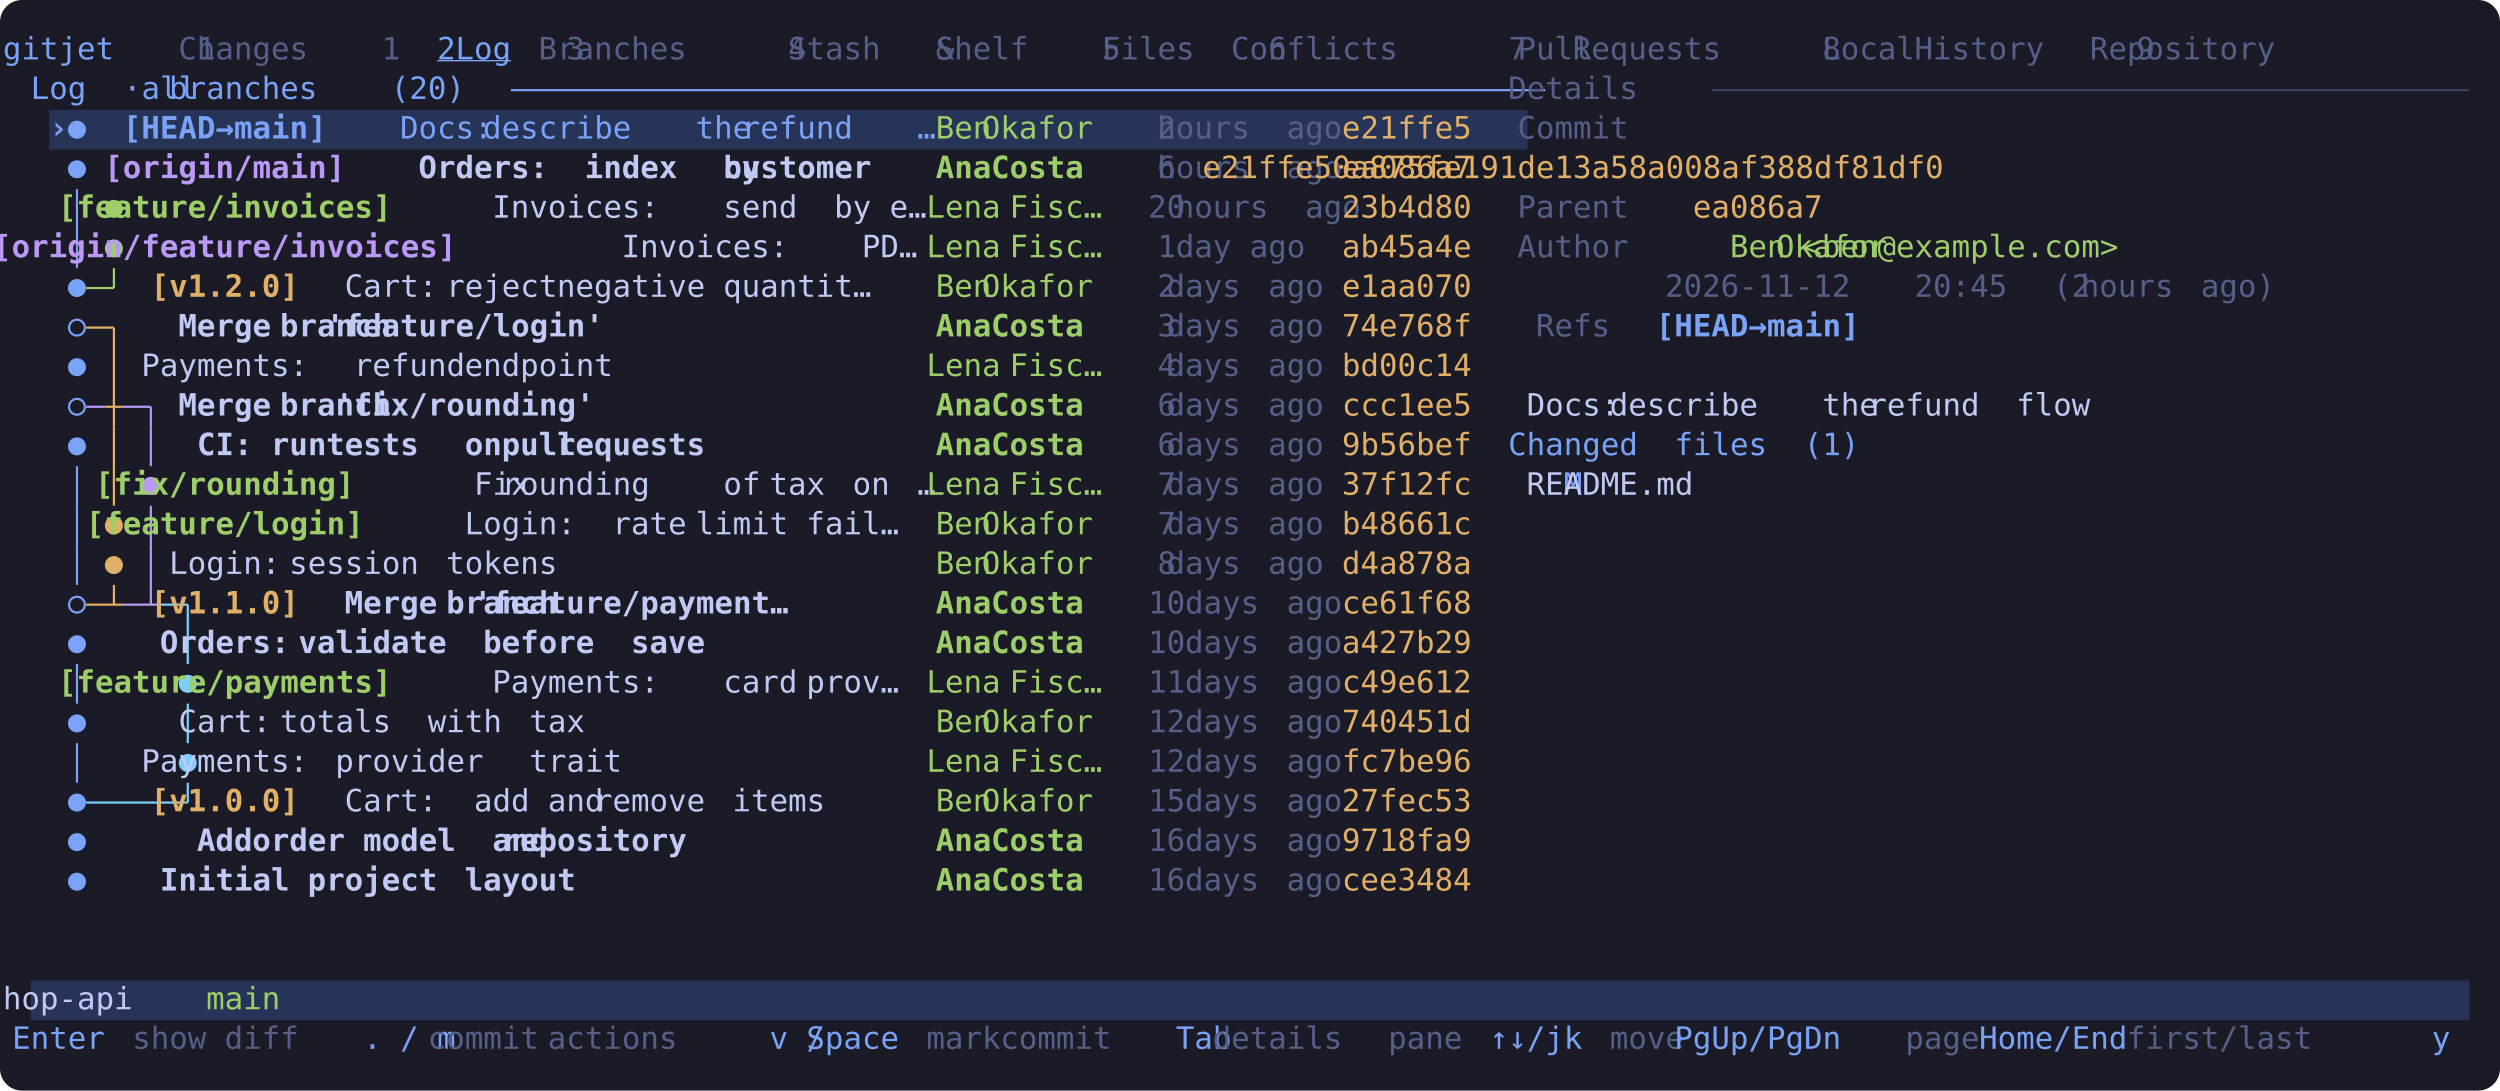
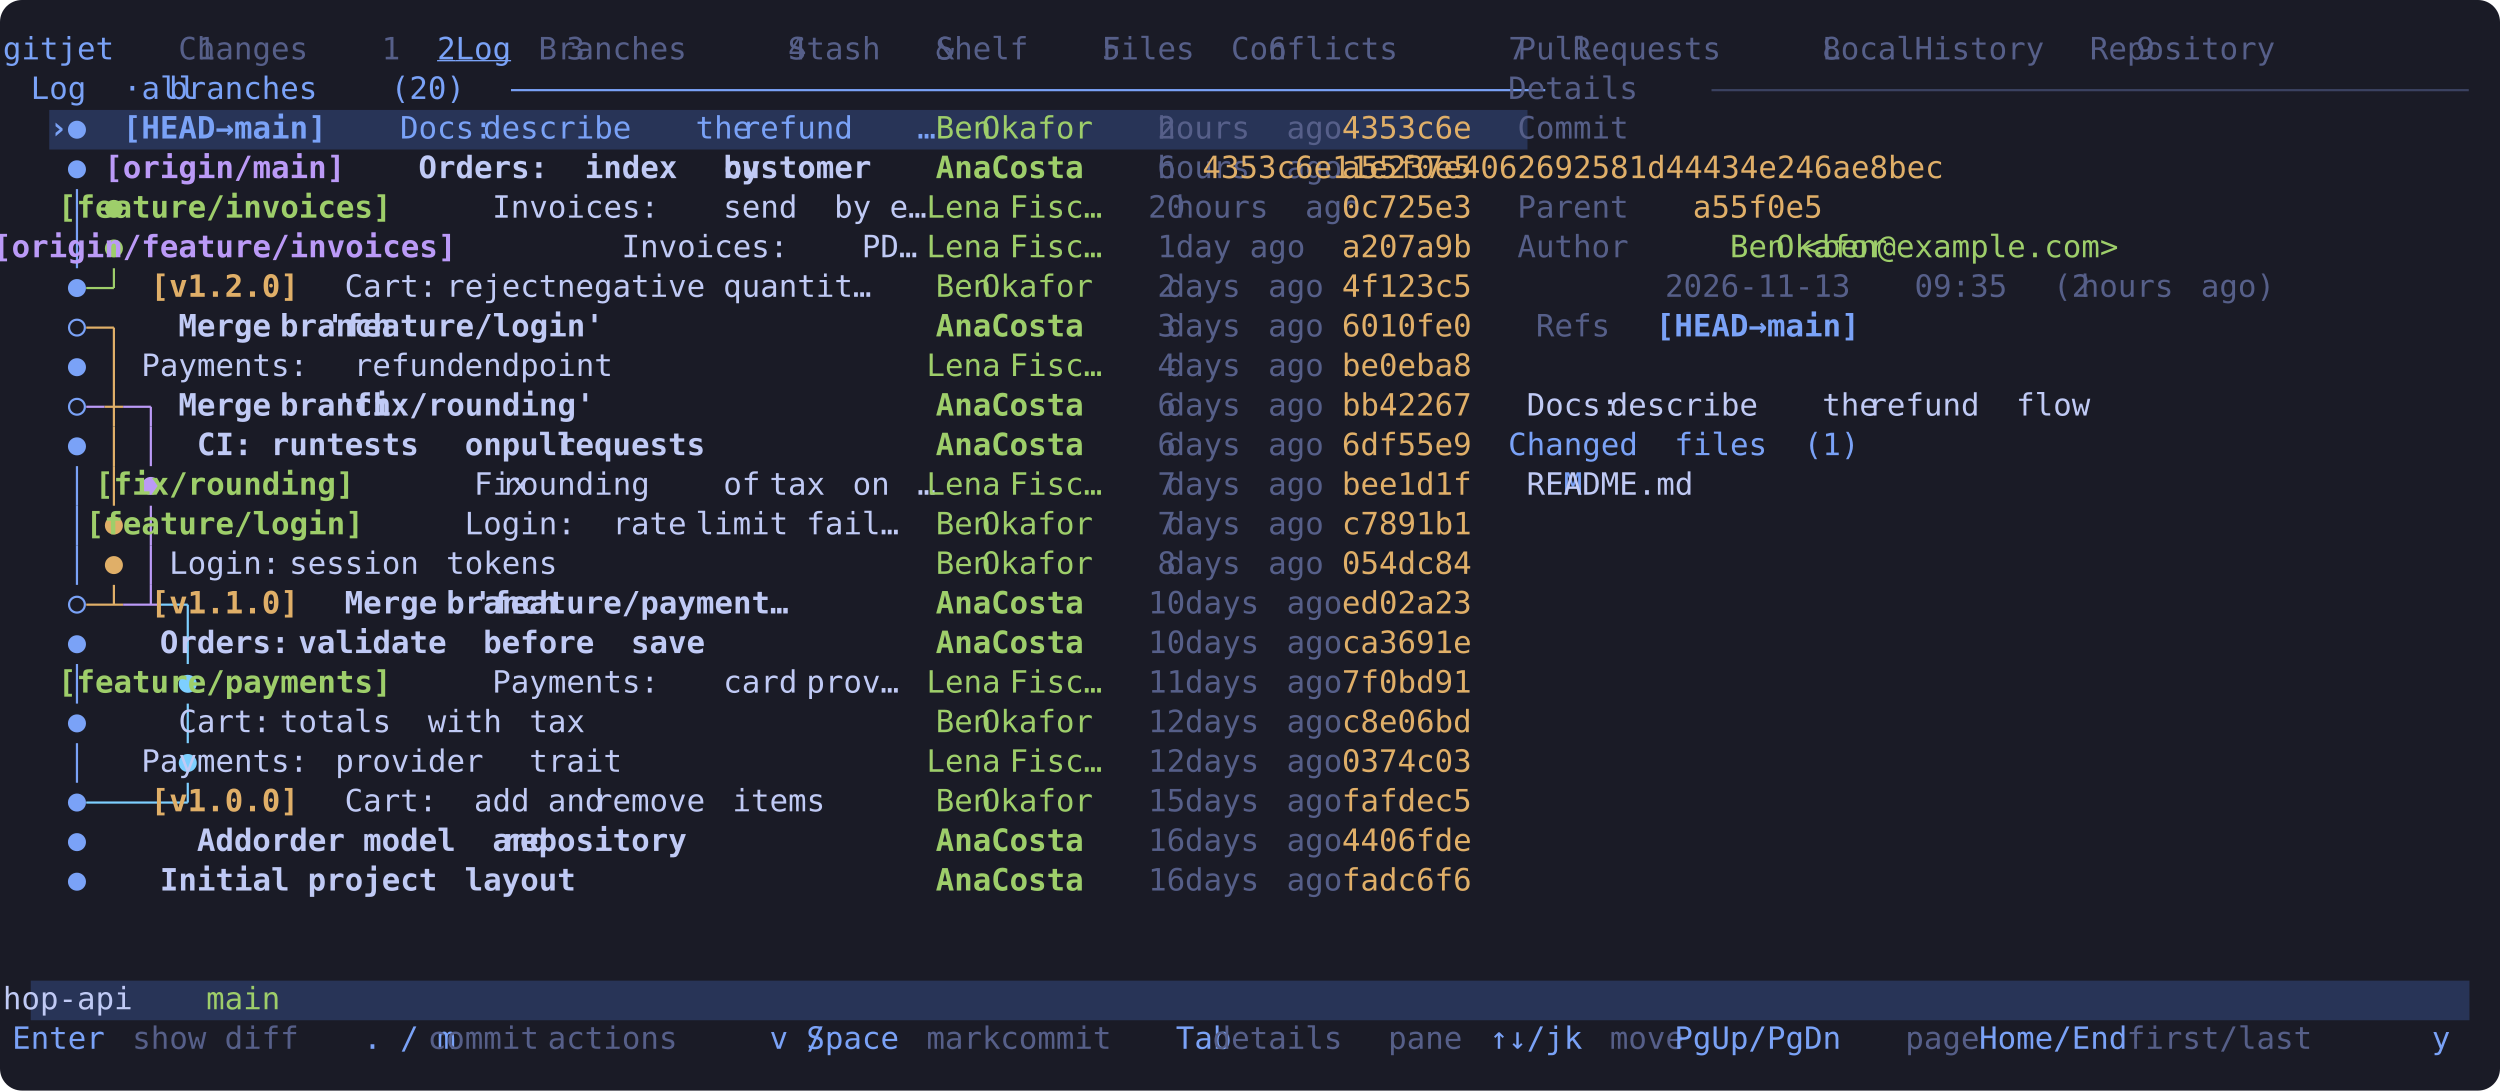
<svg xmlns="http://www.w3.org/2000/svg" viewBox="0 0 1137 496" width="1137" height="496" font-family="'JetBrains Mono','Cascadia Mono','DejaVu Sans Mono',Menlo,Consolas,'Liberation Mono',monospace" font-size="14">
  <rect width="100%" height="100%" rx="10" fill="#1a1b26" />
  <rect x="22.4" y="50.0" width="672.3" height="18" fill="#283457" />
  <circle cx="35.0" cy="59.0" r="3.6" fill="#7aa2f7" stroke="#7aa2f7" />
  <circle cx="35.0" cy="77.0" r="3.6" fill="#7aa2f7" stroke="#7aa2f7" />
  <circle cx="51.8" cy="95.0" r="3.6" fill="#9ece6a" stroke="#9ece6a" />
  <circle cx="51.8" cy="113.0" r="3.6" fill="#9ece6a" stroke="#9ece6a" />
  <circle cx="35.0" cy="131.0" r="3.6" fill="#7aa2f7" stroke="#7aa2f7" />
  <circle cx="35.0" cy="149.0" r="3.6" fill="none" stroke="#7aa2f7" />
  <circle cx="35.0" cy="167.0" r="3.6" fill="#7aa2f7" stroke="#7aa2f7" />
  <circle cx="35.0" cy="185.0" r="3.6" fill="none" stroke="#7aa2f7" />
  <circle cx="35.0" cy="203.0" r="3.6" fill="#7aa2f7" stroke="#7aa2f7" />
  <circle cx="68.6" cy="221.0" r="3.6" fill="#bb9af7" stroke="#bb9af7" />
  <circle cx="51.8" cy="239.0" r="3.6" fill="#e0af68" stroke="#e0af68" />
  <circle cx="51.8" cy="257.0" r="3.6" fill="#e0af68" stroke="#e0af68" />
  <circle cx="35.0" cy="275.0" r="3.6" fill="none" stroke="#7aa2f7" />
  <circle cx="35.0" cy="293.0" r="3.6" fill="#7aa2f7" stroke="#7aa2f7" />
  <circle cx="85.4" cy="311.0" r="3.6" fill="#7dcfff" stroke="#7dcfff" />
  <circle cx="35.0" cy="329.0" r="3.6" fill="#7aa2f7" stroke="#7aa2f7" />
  <circle cx="85.4" cy="347.0" r="3.6" fill="#7dcfff" stroke="#7dcfff" />
  <circle cx="35.0" cy="365.0" r="3.6" fill="#7aa2f7" stroke="#7aa2f7" />
  <circle cx="35.0" cy="383.0" r="3.6" fill="#7aa2f7" stroke="#7aa2f7" />
  <circle cx="35.0" cy="401.0" r="3.6" fill="#7aa2f7" stroke="#7aa2f7" />
  <rect x="14.0" y="446.0" width="1109.1" height="18" fill="#283457" />
  <path d="M232.4 41.0H240.8M240.8 41.0H249.2M249.2 41.0H257.6M257.6 41.0H266.0M266.0 41.0H274.4M274.4 41.0H282.8M282.8 41.0H291.2M291.2 41.0H299.6M299.6 41.0H308.0M308.0 41.0H316.4M316.4 41.0H324.8M324.8 41.0H333.2M333.2 41.0H341.6M341.6 41.0H350.0M350.0 41.0H358.4M358.4 41.0H366.8M366.8 41.0H375.2M375.2 41.0H383.6M383.6 41.0H392.0M392.0 41.0H400.4M400.4 41.0H408.8M408.8 41.0H417.2M417.2 41.0H425.6M425.6 41.0H434.0M434.0 41.0H442.4M442.4 41.0H450.8M450.8 41.0H459.2M459.2 41.0H467.6M467.6 41.0H476.0M476.0 41.0H484.4M484.4 41.0H492.8M492.8 41.0H501.2M501.2 41.0H509.6M509.6 41.0H518.0M518.0 41.0H526.4M526.4 41.0H534.8M534.8 41.0H543.2M543.2 41.0H551.6M551.6 41.0H560.0M560.0 41.0H568.4M568.4 41.0H576.8M576.8 41.0H585.2M585.2 41.0H593.6M593.6 41.0H602.0M602.0 41.0H610.4M610.4 41.0H618.8M618.8 41.0H627.2M627.2 41.0H635.6M635.6 41.0H644.0M644.0 41.0H652.4M652.4 41.0H660.8M660.8 41.0H669.2M669.2 41.0H677.6M677.6 41.0H686.0M686.0 41.0H694.4M694.4 41.0H702.8" stroke="#7aa2f7" fill="none" />
  <path d="M778.4 41.0H786.8M786.8 41.0H795.2M795.2 41.0H803.6M803.6 41.0H812.0M812.0 41.0H820.4M820.4 41.0H828.8M828.8 41.0H837.2M837.2 41.0H845.6M845.6 41.0H854.0M854.0 41.0H862.4M862.4 41.0H870.8M870.8 41.0H879.2M879.2 41.0H887.6M887.6 41.0H896.0M896.0 41.0H904.4M904.4 41.0H912.8M912.8 41.0H921.2M921.2 41.0H929.6M929.6 41.0H938.0M938.0 41.0H946.4M946.4 41.0H954.8M954.8 41.0H963.2M963.2 41.0H971.6M971.6 41.0H980.0M980.0 41.0H988.4M988.4 41.0H996.8M996.8 41.0H1005.2M1005.2 41.0H1013.6M1013.6 41.0H1022.0M1022.0 41.0H1030.4M1030.4 41.0H1038.8M1038.8 41.0H1047.2M1047.2 41.0H1055.6M1055.6 41.0H1064.0M1064.0 41.0H1072.4M1072.4 41.0H1080.8M1080.8 41.0H1089.2M1089.2 41.0H1097.6M1097.6 41.0H1106.0M1106.0 41.0H1114.4M1114.4 41.0H1122.8" stroke="#3b4261" fill="none" />
  <path d="M35.0 86.0V104.0M35.0 104.0V122.0" stroke="#7aa2f7" fill="none" />
  <path d="M39.2 131.0H47.6M47.6 131.0H51.8M51.8 122.0V131.0" stroke="#9ece6a" fill="none" />
  <path d="M39.2 149.0H47.6M47.6 149.0H51.8M51.8 149.0V158.0M51.8 158.0V176.0" stroke="#e0af68" fill="none" />
  <path d="M39.2 185.0H47.6" stroke="#bb9af7" fill="none" />
  <path d="M47.6 185.0H56.0M51.8 176.0V194.0" stroke="#e0af68" fill="none" />
  <path d="M56.0 185.0H64.4M64.4 185.0H68.6M68.6 185.0V194.0" stroke="#bb9af7" fill="none" />
  <path d="M51.8 194.0V212.0" stroke="#e0af68" fill="none" />
  <path d="M68.6 194.0V212.0" stroke="#bb9af7" fill="none" />
  <path d="M35.0 212.0V230.0" stroke="#7aa2f7" fill="none" />
  <path d="M51.8 212.0V230.0" stroke="#e0af68" fill="none" />
  <path d="M35.0 230.0V248.0" stroke="#7aa2f7" fill="none" />
  <path d="M68.6 230.0V248.0" stroke="#bb9af7" fill="none" />
  <path d="M35.0 248.0V266.0" stroke="#7aa2f7" fill="none" />
  <path d="M68.6 248.0V266.0" stroke="#bb9af7" fill="none" />
  <path d="M39.2 275.0H47.6M47.6 275.0H56.0M51.8 266.0V275.0" stroke="#e0af68" fill="none" />
  <path d="M56.0 275.0H64.4M64.4 275.0H72.8M68.6 266.0V275.0" stroke="#bb9af7" fill="none" />
  <path d="M72.8 275.0H81.2M81.2 275.0H85.4M85.4 275.0V284.0M85.4 284.0V302.0" stroke="#7dcfff" fill="none" />
  <path d="M35.0 302.0V320.0" stroke="#7aa2f7" fill="none" />
  <path d="M85.4 320.0V338.0" stroke="#7dcfff" fill="none" />
  <path d="M35.0 338.0V356.0" stroke="#7aa2f7" fill="none" />
  <path d="M39.2 365.0H47.6M47.6 365.0H56.0M56.0 365.0H64.4M64.4 365.0H72.8M72.8 365.0H81.2M81.2 365.0H85.4M85.4 356.0V365.0" stroke="#7dcfff" fill="none" />
  <g text-anchor="middle">
    <text x="26.6 35.0 43.4 51.8 60.2 68.6" y="27.0" fill="#7aa2f7">gitjet</text>
    <text x="93.8" y="27.0" fill="#565f89">1</text>
    <text x="110.6 119.0 127.4 135.8 144.2 152.6 161.0" y="27.0" fill="#565f89">Changes</text>
    <text x="177.8" y="27.0" fill="#565f89">1</text>
    <text x="203.0" y="27.0" fill="#7aa2f7" text-decoration="underline">2</text>
    <text x="219.8 228.2 236.6" y="27.0" fill="#7aa2f7" text-decoration="underline">Log</text>
    <text x="261.8" y="27.0" fill="#565f89">3</text>
    <text x="278.6 287.0 295.4 303.8 312.2 320.6 329.0 337.4" y="27.0" fill="#565f89">Branches</text>
    <text x="362.6" y="27.0" fill="#565f89">4</text>
    <text x="379.4 387.8 396.2 404.6 413.0" y="27.0" fill="#565f89">Stash</text>
    <text x="429.8" y="27.0" fill="#565f89">&amp;</text>
    <text x="446.6 455.0 463.4 471.8 480.2" y="27.0" fill="#565f89">Shelf</text>
    <text x="505.4" y="27.0" fill="#565f89">5</text>
    <text x="522.2 530.6 539.0 547.4 555.8" y="27.0" fill="#565f89">Files</text>
    <text x="581.0" y="27.0" fill="#565f89">6</text>
    <text x="597.8 606.2 614.6 623.0 631.4 639.8 648.2 656.6 665.0" y="27.0" fill="#565f89">Conflicts</text>
    <text x="690.2" y="27.0" fill="#565f89">7</text>
    <text x="707.0 715.4 723.8 732.2" y="27.0" fill="#565f89">Pull</text>
    <text x="749.0 757.4 765.8 774.2 782.6 791.0 799.4 807.8" y="27.0" fill="#565f89">Requests</text>
    <text x="833.0" y="27.0" fill="#565f89">8</text>
    <text x="849.8 858.2 866.6 875.0 883.4" y="27.0" fill="#565f89">Local</text>
    <text x="900.2 908.6 917.0 925.4 933.8 942.2 950.6" y="27.0" fill="#565f89">History</text>
    <text x="975.8" y="27.0" fill="#565f89">9</text>
    <text x="992.6 1001.0 1009.4 1017.8 1026.2 1034.6 1043.0 1051.4 1059.8 1068.2" y="27.0" fill="#565f89">Repository</text>
    <text x="26.6 35.0 43.4" y="45.0" fill="#7aa2f7">Log</text>
    <text x="60.2" y="45.0" fill="#7aa2f7">·</text>
    <text x="77.0 85.4 93.8" y="45.0" fill="#7aa2f7">all</text>
    <text x="110.6 119.0 127.4 135.8 144.2 152.6 161.0 169.4" y="45.0" fill="#7aa2f7">branches</text>
    <text x="194.6 203.0 211.4 219.8" y="45.0" fill="#7aa2f7">(20)</text>
    <text x="715.4 723.8 732.2 740.6 749.0 757.4 765.8" y="45.0" fill="#565f89">Details</text>
    <text x="26.6" y="63.0" fill="#7aa2f7" font-weight="bold">›</text>
    <text x="102.2 110.6 119.0 127.4 135.8 144.2 152.6 161.0 169.4 177.8 186.2" y="63.0" fill="#7aa2f7" font-weight="bold">[HEAD→main]</text>
    <text x="203.0 211.4 219.8 228.2 236.6" y="63.0" fill="#7aa2f7">Docs:</text>
    <text x="253.4 261.8 270.2 278.6 287.0 295.4 303.8 312.2" y="63.0" fill="#7aa2f7">describe</text>
    <text x="329.0 337.4 345.8" y="63.0" fill="#7aa2f7">the</text>
    <text x="362.6 371.0 379.4 387.8 396.2 404.6" y="63.0" fill="#7aa2f7">refund</text>
    <text x="421.4" y="63.0" fill="#7aa2f7">…</text>
    <text x="438.2 446.6 455.0" y="63.0" fill="#9ece6a">Ben</text>
    <text x="471.8 480.2 488.6 497.0 505.4 513.8" y="63.0" fill="#9ece6a">Okafor</text>
    <text x="530.6" y="63.0" fill="#565f89">2</text>
    <text x="547.4 555.8 564.2 572.6 581.0" y="63.0" fill="#565f89">hours</text>
    <text x="597.8 606.2 614.6" y="63.0" fill="#565f89">ago</text>
-     <text x="639.8 648.2 656.6 665.0 673.4 681.8 690.2" y="63.0" fill="#e0af68">e21ffe5</text>
+     <text x="639.8 648.2 656.6 665.0 673.4 681.8 690.2" y="63.0" fill="#e0af68">4353c6e</text>
    <text x="715.4 723.8 732.2 740.6 749.0 757.4" y="63.0" fill="#565f89">Commit</text>
    <text x="102.2 110.6 119.0 127.4 135.8 144.2 152.6 161.0 169.4 177.8 186.2 194.6 203.0" y="81.0" fill="#bb9af7" font-weight="bold">[origin/main]</text>
    <text x="219.8 228.2 236.6 245.0 253.4 261.8 270.2" y="81.0" fill="#c0caf5" font-weight="bold">Orders:</text>
    <text x="287.0 295.4 303.8 312.2 320.6" y="81.0" fill="#c0caf5" font-weight="bold">index</text>
    <text x="337.4 345.8" y="81.0" fill="#c0caf5" font-weight="bold">by</text>
    <text x="362.6 371.0 379.4 387.8 396.2 404.6 413.0 421.4" y="81.0" fill="#c0caf5" font-weight="bold">customer</text>
    <text x="438.2 446.6 455.0" y="81.0" fill="#9ece6a" font-weight="bold">Ana</text>
    <text x="471.8 480.2 488.6 497.0 505.4" y="81.0" fill="#9ece6a" font-weight="bold">Costa</text>
    <text x="530.6" y="81.0" fill="#565f89">6</text>
    <text x="547.4 555.8 564.2 572.6 581.0" y="81.0" fill="#565f89">hours</text>
    <text x="597.8 606.2 614.6" y="81.0" fill="#565f89">ago</text>
-     <text x="639.8 648.2 656.6 665.0 673.4 681.8 690.2" y="81.0" fill="#e0af68">ea086a7</text>
-     <text x="715.4 723.8 732.2 740.6 749.0 757.4 765.8 774.2 782.6 791.0 799.4 807.8 816.2 824.6 833.0 841.4 849.8 858.2 866.6 875.0 883.4 891.8 900.2 908.6 917.0 925.4 933.8 942.2 950.6 959.0 967.4 975.8 984.2 992.6 1001.0 1009.4 1017.8 1026.2 1034.6 1043.0" y="81.0" fill="#e0af68">e21ffe50a875fe191de13a58a008af388df81df0</text>
+     <text x="639.8 648.2 656.6 665.0 673.4 681.8 690.2" y="81.0" fill="#e0af68">a55f0e5</text>
+     <text x="715.4 723.8 732.2 740.6 749.0 757.4 765.8 774.2 782.6 791.0 799.4 807.8 816.2 824.6 833.0 841.4 849.8 858.2 866.6 875.0 883.4 891.8 900.2 908.6 917.0 925.4 933.8 942.2 950.6 959.0 967.4 975.8 984.2 992.6 1001.0 1009.4 1017.8 1026.2 1034.6 1043.0" y="81.0" fill="#e0af68">4353c6e11e237e4062692581d44434e246ae8bec</text>
    <text x="102.2 110.6 119.0 127.4 135.8 144.2 152.6 161.0 169.4 177.8 186.2 194.6 203.0 211.4 219.8 228.2 236.6 245.0" y="99.0" fill="#9ece6a" font-weight="bold">[feature/invoices]</text>
    <text x="261.8 270.2 278.6 287.0 295.4 303.8 312.2 320.6 329.0" y="99.0" fill="#c0caf5">Invoices:</text>
    <text x="345.8 354.2 362.6 371.0" y="99.0" fill="#c0caf5">send</text>
    <text x="387.8 396.2" y="99.0" fill="#c0caf5">by</text>
    <text x="413.0 421.4" y="99.0" fill="#c0caf5">e…</text>
    <text x="438.2 446.6 455.0 463.4" y="99.0" fill="#9ece6a">Lena</text>
    <text x="480.2 488.6 497.0 505.4 513.8" y="99.0" fill="#9ece6a">Fisc…</text>
    <text x="530.6 539.0" y="99.0" fill="#565f89">20</text>
    <text x="555.8 564.2 572.6 581.0 589.4" y="99.0" fill="#565f89">hours</text>
    <text x="606.2 614.6 623.0" y="99.0" fill="#565f89">ago</text>
-     <text x="639.8 648.2 656.6 665.0 673.4 681.8 690.2" y="99.0" fill="#e0af68">23b4d80</text>
+     <text x="639.8 648.2 656.6 665.0 673.4 681.8 690.2" y="99.0" fill="#e0af68">0c725e3</text>
    <text x="715.4 723.8 732.2 740.6 749.0 757.4" y="99.0" fill="#565f89">Parent</text>
-     <text x="799.4 807.8 816.2 824.6 833.0 841.4 849.8" y="99.0" fill="#e0af68">ea086a7</text>
+     <text x="799.4 807.8 816.2 824.6 833.0 841.4 849.8" y="99.0" fill="#e0af68">a55f0e5</text>
    <text x="102.2 110.6 119.0 127.4 135.8 144.2 152.6 161.0 169.4 177.8 186.2 194.6 203.0 211.4 219.8 228.2 236.6 245.0 253.4 261.8 270.2 278.6 287.0 295.4 303.8" y="117.0" fill="#bb9af7" font-weight="bold">[origin/feature/invoices]</text>
    <text x="320.6 329.0 337.4 345.8 354.2 362.6 371.0 379.4 387.8" y="117.0" fill="#c0caf5">Invoices:</text>
    <text x="404.6 413.0 421.4" y="117.0" fill="#c0caf5">PD…</text>
    <text x="438.2 446.6 455.0 463.4" y="117.0" fill="#9ece6a">Lena</text>
    <text x="480.2 488.6 497.0 505.4 513.8" y="117.0" fill="#9ece6a">Fisc…</text>
    <text x="530.6" y="117.0" fill="#565f89">1</text>
    <text x="547.4 555.8 564.2" y="117.0" fill="#565f89">day</text>
    <text x="581.0 589.4 597.8" y="117.0" fill="#565f89">ago</text>
-     <text x="639.8 648.2 656.6 665.0 673.4 681.8 690.2" y="117.0" fill="#e0af68">ab45a4e</text>
+     <text x="639.8 648.2 656.6 665.0 673.4 681.8 690.2" y="117.0" fill="#e0af68">a207a9b</text>
    <text x="715.4 723.8 732.2 740.6 749.0 757.4" y="117.0" fill="#565f89">Author</text>
    <text x="799.4 807.8 816.2" y="117.0" fill="#9ece6a">Ben</text>
    <text x="833.0 841.4 849.8 858.2 866.6 875.0" y="117.0" fill="#9ece6a">Okafor</text>
    <text x="891.8 900.2 908.6 917.0 925.4 933.8 942.2 950.6 959.0 967.4 975.8 984.2 992.6 1001.0 1009.4 1017.8 1026.2" y="117.0" fill="#9ece6a">&lt;ben@example.com&gt;</text>
    <text x="102.2 110.6 119.0 127.4 135.8 144.2 152.6 161.0" y="135.0" fill="#e0af68" font-weight="bold">[v1.2.0]</text>
    <text x="177.8 186.2 194.6 203.0 211.4" y="135.0" fill="#c0caf5">Cart:</text>
    <text x="228.2 236.6 245.0 253.4 261.8 270.2" y="135.0" fill="#c0caf5">reject</text>
    <text x="287.0 295.4 303.8 312.2 320.6 329.0 337.4 345.8" y="135.0" fill="#c0caf5">negative</text>
    <text x="362.6 371.0 379.4 387.8 396.2 404.6 413.0 421.4" y="135.0" fill="#c0caf5">quantit…</text>
    <text x="438.2 446.6 455.0" y="135.0" fill="#9ece6a">Ben</text>
    <text x="471.8 480.2 488.6 497.0 505.4 513.8" y="135.0" fill="#9ece6a">Okafor</text>
    <text x="530.6" y="135.0" fill="#565f89">2</text>
    <text x="547.4 555.8 564.2 572.6" y="135.0" fill="#565f89">days</text>
    <text x="589.4 597.8 606.2" y="135.0" fill="#565f89">ago</text>
-     <text x="639.8 648.2 656.6 665.0 673.4 681.8 690.2" y="135.0" fill="#e0af68">e1aa070</text>
-     <text x="799.4 807.8 816.2 824.6 833.0 841.4 849.8 858.2 866.6 875.0" y="135.0" fill="#565f89">2026-11-12</text>
-     <text x="891.8 900.2 908.6 917.0 925.4" y="135.0" fill="#565f89">20:45</text>
+     <text x="639.8 648.2 656.6 665.0 673.4 681.8 690.2" y="135.0" fill="#e0af68">4f123c5</text>
+     <text x="799.4 807.8 816.2 824.6 833.0 841.4 849.8 858.2 866.6 875.0" y="135.0" fill="#565f89">2026-11-13</text>
+     <text x="891.8 900.2 908.6 917.0 925.4" y="135.0" fill="#565f89">09:35</text>
    <text x="942.2 950.6" y="135.0" fill="#565f89">(2</text>
    <text x="967.4 975.8 984.2 992.6 1001.0" y="135.0" fill="#565f89">hours</text>
    <text x="1017.8 1026.2 1034.6 1043.0" y="135.0" fill="#565f89">ago)</text>
    <text x="102.2 110.6 119.0 127.4 135.8" y="153.0" fill="#c0caf5" font-weight="bold">Merge</text>
    <text x="152.6 161.0 169.4 177.8 186.2 194.6" y="153.0" fill="#c0caf5" font-weight="bold">branch</text>
    <text x="211.4 219.8 228.2 236.6 245.0 253.4 261.8 270.2 278.6 287.0 295.4 303.8 312.2 320.6 329.0" y="153.0" fill="#c0caf5" font-weight="bold">'feature/login'</text>
    <text x="438.2 446.6 455.0" y="153.0" fill="#9ece6a" font-weight="bold">Ana</text>
    <text x="471.8 480.2 488.6 497.0 505.4" y="153.0" fill="#9ece6a" font-weight="bold">Costa</text>
    <text x="530.6" y="153.0" fill="#565f89">3</text>
    <text x="547.4 555.8 564.2 572.6" y="153.0" fill="#565f89">days</text>
    <text x="589.4 597.8 606.2" y="153.0" fill="#565f89">ago</text>
-     <text x="639.8 648.2 656.6 665.0 673.4 681.8 690.2" y="153.0" fill="#e0af68">74e768f</text>
+     <text x="639.8 648.2 656.6 665.0 673.4 681.8 690.2" y="153.0" fill="#e0af68">6010fe0</text>
    <text x="715.4 723.8 732.2 740.6" y="153.0" fill="#565f89">Refs</text>
    <text x="799.4 807.8 816.2 824.6 833.0 841.4 849.8 858.2 866.6 875.0 883.4" y="153.0" fill="#7aa2f7" font-weight="bold">[HEAD→main]</text>
    <text x="102.2 110.6 119.0 127.4 135.8 144.2 152.6 161.0 169.4" y="171.0" fill="#c0caf5">Payments:</text>
    <text x="186.2 194.6 203.0 211.4 219.8 228.2" y="171.0" fill="#c0caf5">refund</text>
    <text x="245.0 253.4 261.8 270.2 278.6 287.0 295.4 303.8" y="171.0" fill="#c0caf5">endpoint</text>
    <text x="438.2 446.6 455.0 463.4" y="171.0" fill="#9ece6a">Lena</text>
    <text x="480.2 488.6 497.0 505.4 513.8" y="171.0" fill="#9ece6a">Fisc…</text>
    <text x="530.6" y="171.0" fill="#565f89">4</text>
    <text x="547.4 555.8 564.2 572.6" y="171.0" fill="#565f89">days</text>
    <text x="589.4 597.8 606.2" y="171.0" fill="#565f89">ago</text>
-     <text x="639.8 648.2 656.6 665.0 673.4 681.8 690.2" y="171.0" fill="#e0af68">bd00c14</text>
+     <text x="639.8 648.2 656.6 665.0 673.4 681.8 690.2" y="171.0" fill="#e0af68">be0eba8</text>
    <text x="102.2 110.6 119.0 127.4 135.8" y="189.0" fill="#c0caf5" font-weight="bold">Merge</text>
    <text x="152.6 161.0 169.4 177.8 186.2 194.6" y="189.0" fill="#c0caf5" font-weight="bold">branch</text>
    <text x="211.4 219.8 228.2 236.6 245.0 253.4 261.8 270.2 278.6 287.0 295.4 303.8 312.2 320.6" y="189.0" fill="#c0caf5" font-weight="bold">'fix/rounding'</text>
    <text x="438.2 446.6 455.0" y="189.0" fill="#9ece6a" font-weight="bold">Ana</text>
    <text x="471.8 480.2 488.6 497.0 505.4" y="189.0" fill="#9ece6a" font-weight="bold">Costa</text>
    <text x="530.6" y="189.0" fill="#565f89">6</text>
    <text x="547.4 555.8 564.2 572.6" y="189.0" fill="#565f89">days</text>
    <text x="589.4 597.8 606.2" y="189.0" fill="#565f89">ago</text>
-     <text x="639.8 648.2 656.6 665.0 673.4 681.8 690.2" y="189.0" fill="#e0af68">ccc1ee5</text>
+     <text x="639.8 648.2 656.6 665.0 673.4 681.8 690.2" y="189.0" fill="#e0af68">bb42267</text>
    <text x="715.4 723.8 732.2 740.6 749.0" y="189.0" fill="#c0caf5">Docs:</text>
    <text x="765.8 774.2 782.6 791.0 799.4 807.8 816.2 824.6" y="189.0" fill="#c0caf5">describe</text>
    <text x="841.4 849.8 858.2" y="189.0" fill="#c0caf5">the</text>
    <text x="875.0 883.4 891.8 900.2 908.6 917.0" y="189.0" fill="#c0caf5">refund</text>
    <text x="933.8 942.2 950.6 959.0" y="189.0" fill="#c0caf5">flow</text>
    <text x="102.2 110.6 119.0" y="207.0" fill="#c0caf5" font-weight="bold">CI:</text>
    <text x="135.8 144.2 152.6" y="207.0" fill="#c0caf5" font-weight="bold">run</text>
    <text x="169.4 177.8 186.2 194.6 203.0" y="207.0" fill="#c0caf5" font-weight="bold">tests</text>
    <text x="219.8 228.2" y="207.0" fill="#c0caf5" font-weight="bold">on</text>
    <text x="245.0 253.4 261.8 270.2" y="207.0" fill="#c0caf5" font-weight="bold">pull</text>
    <text x="287.0 295.4 303.8 312.2 320.6 329.0 337.4 345.8" y="207.0" fill="#c0caf5" font-weight="bold">requests</text>
    <text x="438.2 446.6 455.0" y="207.0" fill="#9ece6a" font-weight="bold">Ana</text>
    <text x="471.8 480.2 488.6 497.0 505.4" y="207.0" fill="#9ece6a" font-weight="bold">Costa</text>
    <text x="530.6" y="207.0" fill="#565f89">6</text>
    <text x="547.4 555.8 564.2 572.6" y="207.0" fill="#565f89">days</text>
    <text x="589.4 597.8 606.2" y="207.0" fill="#565f89">ago</text>
-     <text x="639.8 648.2 656.6 665.0 673.4 681.8 690.2" y="207.0" fill="#e0af68">9b56bef</text>
+     <text x="639.8 648.2 656.6 665.0 673.4 681.8 690.2" y="207.0" fill="#e0af68">6df55e9</text>
    <text x="715.4 723.8 732.2 740.6 749.0 757.4 765.8" y="207.0" fill="#7aa2f7">Changed</text>
    <text x="782.6 791.0 799.4 807.8 816.2" y="207.0" fill="#7aa2f7">files</text>
    <text x="833.0 841.4 849.8" y="207.0" fill="#7aa2f7">(1)</text>
    <text x="102.2 110.6 119.0 127.4 135.8 144.2 152.6 161.0 169.4 177.8 186.2 194.6 203.0 211.4" y="225.0" fill="#9ece6a" font-weight="bold">[fix/rounding]</text>
    <text x="228.2 236.6 245.0" y="225.0" fill="#c0caf5">Fix</text>
    <text x="261.8 270.2 278.6 287.0 295.4 303.8 312.2 320.6" y="225.0" fill="#c0caf5">rounding</text>
    <text x="337.4 345.8" y="225.0" fill="#c0caf5">of</text>
    <text x="362.6 371.0 379.4" y="225.0" fill="#c0caf5">tax</text>
    <text x="396.2 404.6" y="225.0" fill="#c0caf5">on</text>
    <text x="421.4" y="225.0" fill="#c0caf5">…</text>
    <text x="438.2 446.6 455.0 463.4" y="225.0" fill="#9ece6a">Lena</text>
    <text x="480.2 488.6 497.0 505.4 513.8" y="225.0" fill="#9ece6a">Fisc…</text>
    <text x="530.6" y="225.0" fill="#565f89">7</text>
    <text x="547.4 555.8 564.2 572.6" y="225.0" fill="#565f89">days</text>
    <text x="589.4 597.8 606.2" y="225.0" fill="#565f89">ago</text>
-     <text x="639.8 648.2 656.6 665.0 673.4 681.8 690.2" y="225.0" fill="#e0af68">37f12fc</text>
+     <text x="639.8 648.2 656.6 665.0 673.4 681.8 690.2" y="225.0" fill="#e0af68">bee1d1f</text>
    <text x="715.4" y="225.0" fill="#7aa2f7">M</text>
    <text x="732.2 740.6 749.0 757.4 765.8 774.2 782.6 791.0 799.4" y="225.0" fill="#c0caf5">README.md</text>
    <text x="102.2 110.6 119.0 127.4 135.8 144.2 152.6 161.0 169.4 177.8 186.2 194.6 203.0 211.4 219.8" y="243.0" fill="#9ece6a" font-weight="bold">[feature/login]</text>
    <text x="236.6 245.0 253.4 261.8 270.2 278.6" y="243.0" fill="#c0caf5">Login:</text>
    <text x="295.4 303.8 312.2 320.6" y="243.0" fill="#c0caf5">rate</text>
    <text x="337.4 345.8 354.2 362.6 371.0" y="243.0" fill="#c0caf5">limit</text>
    <text x="387.8 396.2 404.6 413.0 421.4" y="243.0" fill="#c0caf5">fail…</text>
    <text x="438.2 446.6 455.0" y="243.0" fill="#9ece6a">Ben</text>
    <text x="471.8 480.2 488.6 497.0 505.4 513.8" y="243.0" fill="#9ece6a">Okafor</text>
    <text x="530.6" y="243.0" fill="#565f89">7</text>
    <text x="547.4 555.8 564.2 572.6" y="243.0" fill="#565f89">days</text>
    <text x="589.4 597.8 606.2" y="243.0" fill="#565f89">ago</text>
-     <text x="639.8 648.2 656.6 665.0 673.4 681.8 690.2" y="243.0" fill="#e0af68">b48661c</text>
+     <text x="639.8 648.2 656.6 665.0 673.4 681.8 690.2" y="243.0" fill="#e0af68">c7891b1</text>
    <text x="102.2 110.6 119.0 127.4 135.8 144.2" y="261.0" fill="#c0caf5">Login:</text>
    <text x="161.0 169.4 177.8 186.2 194.6 203.0 211.4" y="261.0" fill="#c0caf5">session</text>
    <text x="228.2 236.6 245.0 253.4 261.8 270.2" y="261.0" fill="#c0caf5">tokens</text>
    <text x="438.2 446.6 455.0" y="261.0" fill="#9ece6a">Ben</text>
    <text x="471.8 480.2 488.6 497.0 505.4 513.8" y="261.0" fill="#9ece6a">Okafor</text>
    <text x="530.6" y="261.0" fill="#565f89">8</text>
    <text x="547.4 555.8 564.2 572.6" y="261.0" fill="#565f89">days</text>
    <text x="589.4 597.8 606.2" y="261.0" fill="#565f89">ago</text>
-     <text x="639.8 648.2 656.6 665.0 673.4 681.8 690.2" y="261.0" fill="#e0af68">d4a878a</text>
+     <text x="639.8 648.2 656.6 665.0 673.4 681.8 690.2" y="261.0" fill="#e0af68">054dc84</text>
    <text x="102.2 110.6 119.0 127.4 135.8 144.2 152.6 161.0" y="279.0" fill="#e0af68" font-weight="bold">[v1.1.0]</text>
    <text x="177.8 186.2 194.6 203.0 211.4" y="279.0" fill="#c0caf5" font-weight="bold">Merge</text>
    <text x="228.2 236.6 245.0 253.4 261.8 270.2" y="279.0" fill="#c0caf5" font-weight="bold">branch</text>
    <text x="287.0 295.4 303.8 312.2 320.6 329.0 337.4 345.8 354.2 362.6 371.0 379.4 387.8 396.2 404.6 413.0 421.4" y="279.0" fill="#c0caf5" font-weight="bold">'feature/payment…</text>
    <text x="438.2 446.6 455.0" y="279.0" fill="#9ece6a" font-weight="bold">Ana</text>
    <text x="471.8 480.2 488.6 497.0 505.4" y="279.0" fill="#9ece6a" font-weight="bold">Costa</text>
    <text x="530.6 539.0" y="279.0" fill="#565f89">10</text>
    <text x="555.8 564.2 572.6 581.0" y="279.0" fill="#565f89">days</text>
    <text x="597.8 606.2 614.6" y="279.0" fill="#565f89">ago</text>
-     <text x="639.8 648.2 656.6 665.0 673.4 681.8 690.2" y="279.0" fill="#e0af68">ce61f68</text>
+     <text x="639.8 648.2 656.6 665.0 673.4 681.8 690.2" y="279.0" fill="#e0af68">ed02a23</text>
    <text x="102.2 110.6 119.0 127.4 135.8 144.2 152.6" y="297.0" fill="#c0caf5" font-weight="bold">Orders:</text>
    <text x="169.4 177.8 186.2 194.6 203.0 211.4 219.8 228.2" y="297.0" fill="#c0caf5" font-weight="bold">validate</text>
    <text x="245.0 253.4 261.8 270.2 278.6 287.0" y="297.0" fill="#c0caf5" font-weight="bold">before</text>
    <text x="303.8 312.2 320.6 329.0" y="297.0" fill="#c0caf5" font-weight="bold">save</text>
    <text x="438.2 446.6 455.0" y="297.0" fill="#9ece6a" font-weight="bold">Ana</text>
    <text x="471.8 480.2 488.6 497.0 505.4" y="297.0" fill="#9ece6a" font-weight="bold">Costa</text>
    <text x="530.6 539.0" y="297.0" fill="#565f89">10</text>
    <text x="555.8 564.2 572.6 581.0" y="297.0" fill="#565f89">days</text>
    <text x="597.8 606.2 614.6" y="297.0" fill="#565f89">ago</text>
-     <text x="639.8 648.2 656.6 665.0 673.4 681.8 690.2" y="297.0" fill="#e0af68">a427b29</text>
+     <text x="639.8 648.2 656.6 665.0 673.4 681.8 690.2" y="297.0" fill="#e0af68">ca3691e</text>
    <text x="102.2 110.6 119.0 127.4 135.8 144.2 152.6 161.0 169.4 177.8 186.2 194.6 203.0 211.4 219.8 228.2 236.6 245.0" y="315.0" fill="#9ece6a" font-weight="bold">[feature/payments]</text>
    <text x="261.8 270.2 278.6 287.0 295.4 303.8 312.2 320.6 329.0" y="315.0" fill="#c0caf5">Payments:</text>
    <text x="345.8 354.2 362.6 371.0" y="315.0" fill="#c0caf5">card</text>
    <text x="387.8 396.2 404.6 413.0 421.4" y="315.0" fill="#c0caf5">prov…</text>
    <text x="438.2 446.6 455.0 463.4" y="315.0" fill="#9ece6a">Lena</text>
    <text x="480.2 488.6 497.0 505.4 513.8" y="315.0" fill="#9ece6a">Fisc…</text>
    <text x="530.6 539.0" y="315.0" fill="#565f89">11</text>
    <text x="555.8 564.2 572.6 581.0" y="315.0" fill="#565f89">days</text>
    <text x="597.8 606.2 614.6" y="315.0" fill="#565f89">ago</text>
-     <text x="639.8 648.2 656.6 665.0 673.4 681.8 690.2" y="315.0" fill="#e0af68">c49e612</text>
+     <text x="639.8 648.2 656.6 665.0 673.4 681.8 690.2" y="315.0" fill="#e0af68">7f0bd91</text>
    <text x="102.2 110.6 119.0 127.4 135.8" y="333.0" fill="#c0caf5">Cart:</text>
    <text x="152.6 161.0 169.4 177.8 186.2 194.6" y="333.0" fill="#c0caf5">totals</text>
    <text x="211.4 219.8 228.2 236.6" y="333.0" fill="#c0caf5">with</text>
    <text x="253.4 261.8 270.2" y="333.0" fill="#c0caf5">tax</text>
    <text x="438.2 446.6 455.0" y="333.0" fill="#9ece6a">Ben</text>
    <text x="471.8 480.2 488.6 497.0 505.4 513.8" y="333.0" fill="#9ece6a">Okafor</text>
    <text x="530.6 539.0" y="333.0" fill="#565f89">12</text>
    <text x="555.8 564.2 572.6 581.0" y="333.0" fill="#565f89">days</text>
    <text x="597.8 606.2 614.6" y="333.0" fill="#565f89">ago</text>
-     <text x="639.8 648.2 656.6 665.0 673.4 681.8 690.2" y="333.0" fill="#e0af68">740451d</text>
+     <text x="639.8 648.2 656.6 665.0 673.4 681.8 690.2" y="333.0" fill="#e0af68">c8e06bd</text>
    <text x="102.2 110.6 119.0 127.4 135.8 144.2 152.6 161.0 169.4" y="351.0" fill="#c0caf5">Payments:</text>
    <text x="186.2 194.6 203.0 211.4 219.8 228.2 236.6 245.0" y="351.0" fill="#c0caf5">provider</text>
    <text x="261.8 270.2 278.6 287.0 295.4" y="351.0" fill="#c0caf5">trait</text>
    <text x="438.2 446.6 455.0 463.4" y="351.0" fill="#9ece6a">Lena</text>
    <text x="480.2 488.6 497.0 505.4 513.8" y="351.0" fill="#9ece6a">Fisc…</text>
    <text x="530.6 539.0" y="351.0" fill="#565f89">12</text>
    <text x="555.8 564.2 572.6 581.0" y="351.0" fill="#565f89">days</text>
    <text x="597.8 606.2 614.6" y="351.0" fill="#565f89">ago</text>
-     <text x="639.8 648.2 656.6 665.0 673.4 681.8 690.2" y="351.0" fill="#e0af68">fc7be96</text>
+     <text x="639.8 648.2 656.6 665.0 673.4 681.8 690.2" y="351.0" fill="#e0af68">0374c03</text>
    <text x="102.2 110.6 119.0 127.4 135.8 144.2 152.6 161.0" y="369.0" fill="#e0af68" font-weight="bold">[v1.0.0]</text>
    <text x="177.8 186.2 194.6 203.0 211.4" y="369.0" fill="#c0caf5">Cart:</text>
    <text x="228.2 236.6 245.0" y="369.0" fill="#c0caf5">add</text>
    <text x="261.8 270.2 278.6" y="369.0" fill="#c0caf5">and</text>
    <text x="295.4 303.8 312.2 320.6 329.0 337.4" y="369.0" fill="#c0caf5">remove</text>
    <text x="354.2 362.6 371.0 379.4 387.8" y="369.0" fill="#c0caf5">items</text>
    <text x="438.2 446.6 455.0" y="369.0" fill="#9ece6a">Ben</text>
    <text x="471.8 480.2 488.6 497.0 505.4 513.8" y="369.0" fill="#9ece6a">Okafor</text>
    <text x="530.6 539.0" y="369.0" fill="#565f89">15</text>
    <text x="555.8 564.2 572.6 581.0" y="369.0" fill="#565f89">days</text>
    <text x="597.8 606.2 614.6" y="369.0" fill="#565f89">ago</text>
-     <text x="639.8 648.2 656.6 665.0 673.4 681.8 690.2" y="369.0" fill="#e0af68">27fec53</text>
+     <text x="639.8 648.2 656.6 665.0 673.4 681.8 690.2" y="369.0" fill="#e0af68">fafdec5</text>
    <text x="102.2 110.6 119.0" y="387.0" fill="#c0caf5" font-weight="bold">Add</text>
    <text x="135.8 144.2 152.6 161.0 169.4" y="387.0" fill="#c0caf5" font-weight="bold">order</text>
    <text x="186.2 194.6 203.0 211.4 219.8" y="387.0" fill="#c0caf5" font-weight="bold">model</text>
    <text x="236.6 245.0 253.4" y="387.0" fill="#c0caf5" font-weight="bold">and</text>
    <text x="270.2 278.6 287.0 295.4 303.8 312.2 320.6 329.0 337.4 345.8" y="387.0" fill="#c0caf5" font-weight="bold">repository</text>
    <text x="438.2 446.6 455.0" y="387.0" fill="#9ece6a" font-weight="bold">Ana</text>
    <text x="471.8 480.2 488.6 497.0 505.4" y="387.0" fill="#9ece6a" font-weight="bold">Costa</text>
    <text x="530.6 539.0" y="387.0" fill="#565f89">16</text>
    <text x="555.8 564.2 572.6 581.0" y="387.0" fill="#565f89">days</text>
    <text x="597.8 606.2 614.6" y="387.0" fill="#565f89">ago</text>
-     <text x="639.8 648.2 656.6 665.0 673.4 681.8 690.2" y="387.0" fill="#e0af68">9718fa9</text>
+     <text x="639.8 648.2 656.6 665.0 673.4 681.8 690.2" y="387.0" fill="#e0af68">4406fde</text>
    <text x="102.2 110.6 119.0 127.4 135.8 144.2 152.6" y="405.0" fill="#c0caf5" font-weight="bold">Initial</text>
    <text x="169.4 177.8 186.2 194.6 203.0 211.4 219.8" y="405.0" fill="#c0caf5" font-weight="bold">project</text>
    <text x="236.6 245.0 253.4 261.8 270.2 278.6" y="405.0" fill="#c0caf5" font-weight="bold">layout</text>
    <text x="438.2 446.6 455.0" y="405.0" fill="#9ece6a" font-weight="bold">Ana</text>
    <text x="471.8 480.2 488.6 497.0 505.4" y="405.0" fill="#9ece6a" font-weight="bold">Costa</text>
    <text x="530.6 539.0" y="405.0" fill="#565f89">16</text>
    <text x="555.8 564.2 572.6 581.0" y="405.0" fill="#565f89">days</text>
    <text x="597.8 606.2 614.6" y="405.0" fill="#565f89">ago</text>
-     <text x="639.8 648.2 656.6 665.0 673.4 681.8 690.2" y="405.0" fill="#e0af68">cee3484</text>
+     <text x="639.8 648.2 656.6 665.0 673.4 681.8 690.2" y="405.0" fill="#e0af68">fadc6f6</text>
    <text x="26.6 35.0 43.4 51.8 60.2 68.6 77.0 85.4" y="459.0" fill="#c0caf5">shop-api</text>
    <text x="110.6 119.0 127.4 135.8" y="459.0" fill="#9ece6a">main</text>
    <text x="26.6 35.0 43.4 51.8 60.2" y="477.0" fill="#7aa2f7">Enter</text>
    <text x="77.0 85.4 93.8 102.2" y="477.0" fill="#565f89">show</text>
    <text x="119.0 127.4 135.8 144.2" y="477.0" fill="#565f89">diff</text>
    <text x="169.4" y="477.0" fill="#7aa2f7">.</text>
    <text x="186.2" y="477.0" fill="#7aa2f7">/</text>
    <text x="203.0" y="477.0" fill="#7aa2f7">m</text>
    <text x="219.8 228.2 236.6 245.0 253.4 261.8" y="477.0" fill="#565f89">commit</text>
    <text x="278.6 287.0 295.4 303.8 312.2 320.6 329.0" y="477.0" fill="#565f89">actions</text>
    <text x="354.2" y="477.0" fill="#7aa2f7">v</text>
    <text x="371.0" y="477.0" fill="#7aa2f7">/</text>
    <text x="387.8 396.2 404.6 413.0 421.4" y="477.0" fill="#7aa2f7">Space</text>
    <text x="438.2 446.6 455.0 463.4" y="477.0" fill="#565f89">mark</text>
    <text x="480.2 488.6 497.0 505.4 513.8 522.2" y="477.0" fill="#565f89">commit</text>
    <text x="547.4 555.8 564.2" y="477.0" fill="#7aa2f7">Tab</text>
    <text x="581.0 589.4 597.8 606.2 614.6 623.0 631.4" y="477.0" fill="#565f89">details</text>
    <text x="648.2 656.6 665.0 673.4" y="477.0" fill="#565f89">pane</text>
    <text x="698.6 707.0 715.4 723.8 732.2" y="477.0" fill="#7aa2f7">↑↓/jk</text>
    <text x="749.0 757.4 765.8 774.2" y="477.0" fill="#565f89">move</text>
    <text x="799.4 807.8 816.2 824.6 833.0 841.4 849.8 858.2 866.6" y="477.0" fill="#7aa2f7">PgUp/PgDn</text>
    <text x="883.4 891.8 900.2 908.6" y="477.0" fill="#565f89">page</text>
    <text x="933.8 942.2 950.6 959.0 967.4 975.8 984.2 992.6" y="477.0" fill="#7aa2f7">Home/End</text>
    <text x="1009.4 1017.8 1026.2 1034.6 1043.0 1051.4 1059.8 1068.2 1076.6 1085.0" y="477.0" fill="#565f89">first/last</text>
    <text x="1110.2" y="477.0" fill="#7aa2f7">y</text>
  </g>
</svg>
